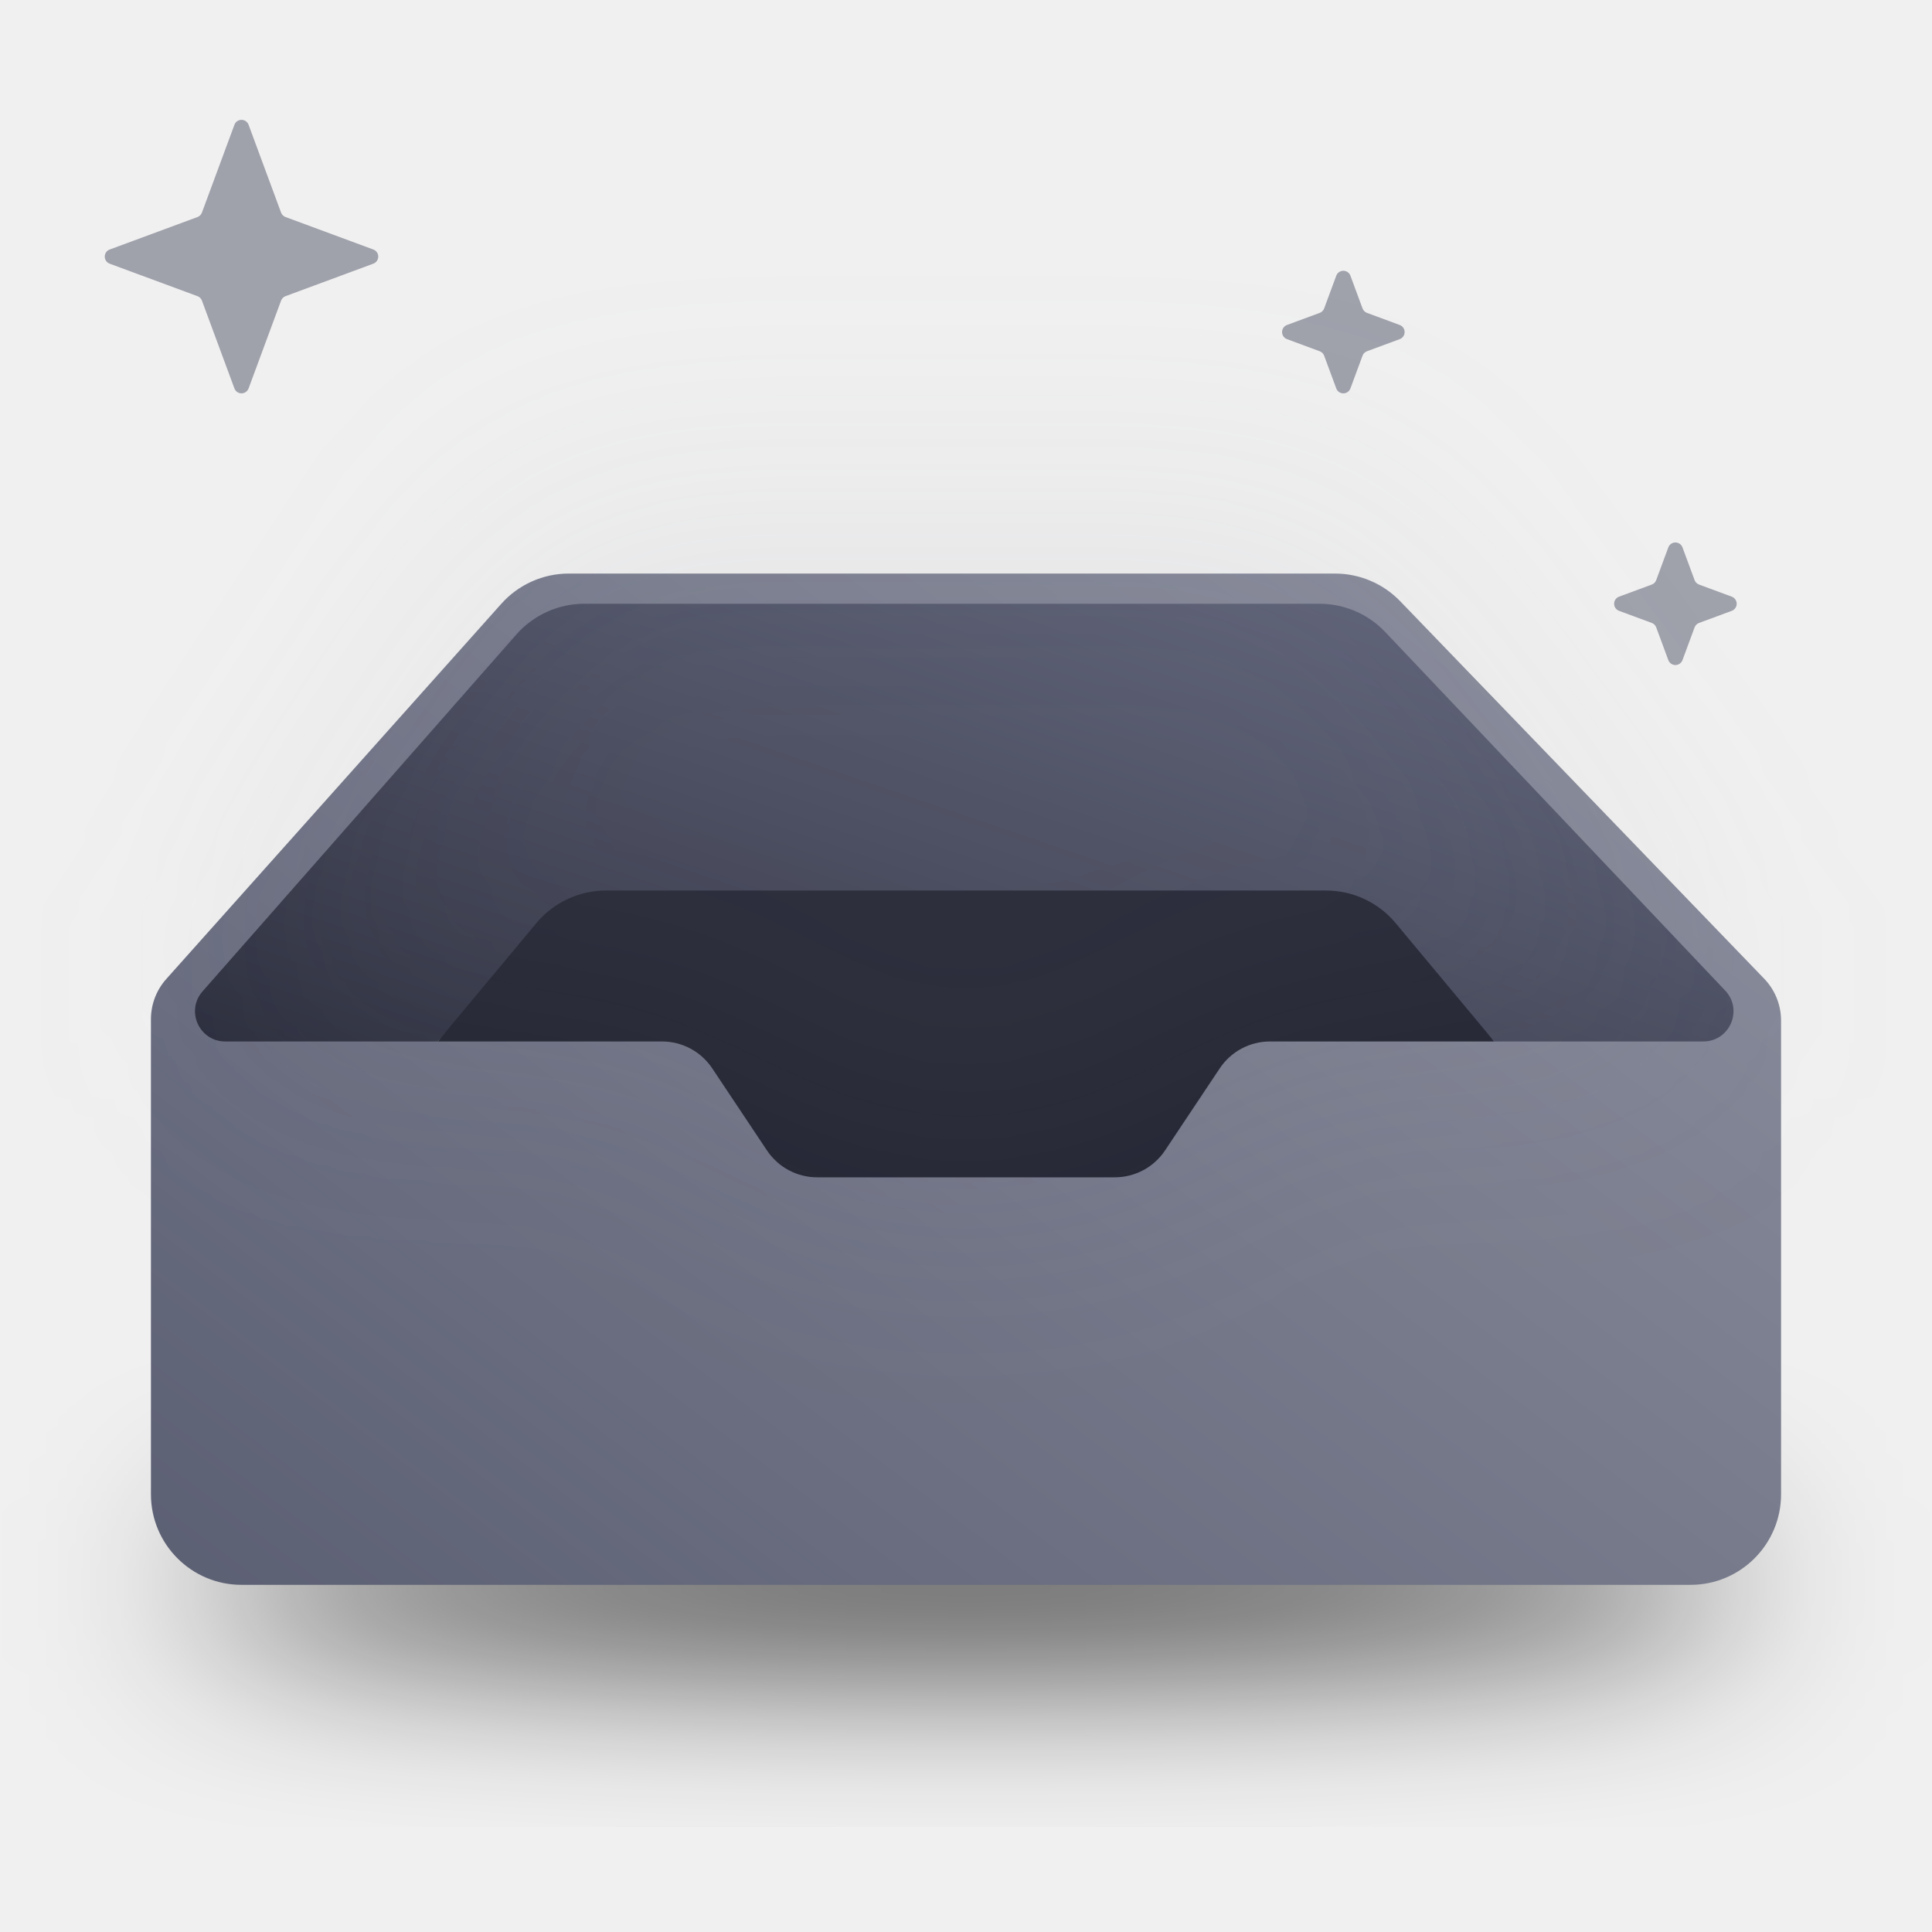
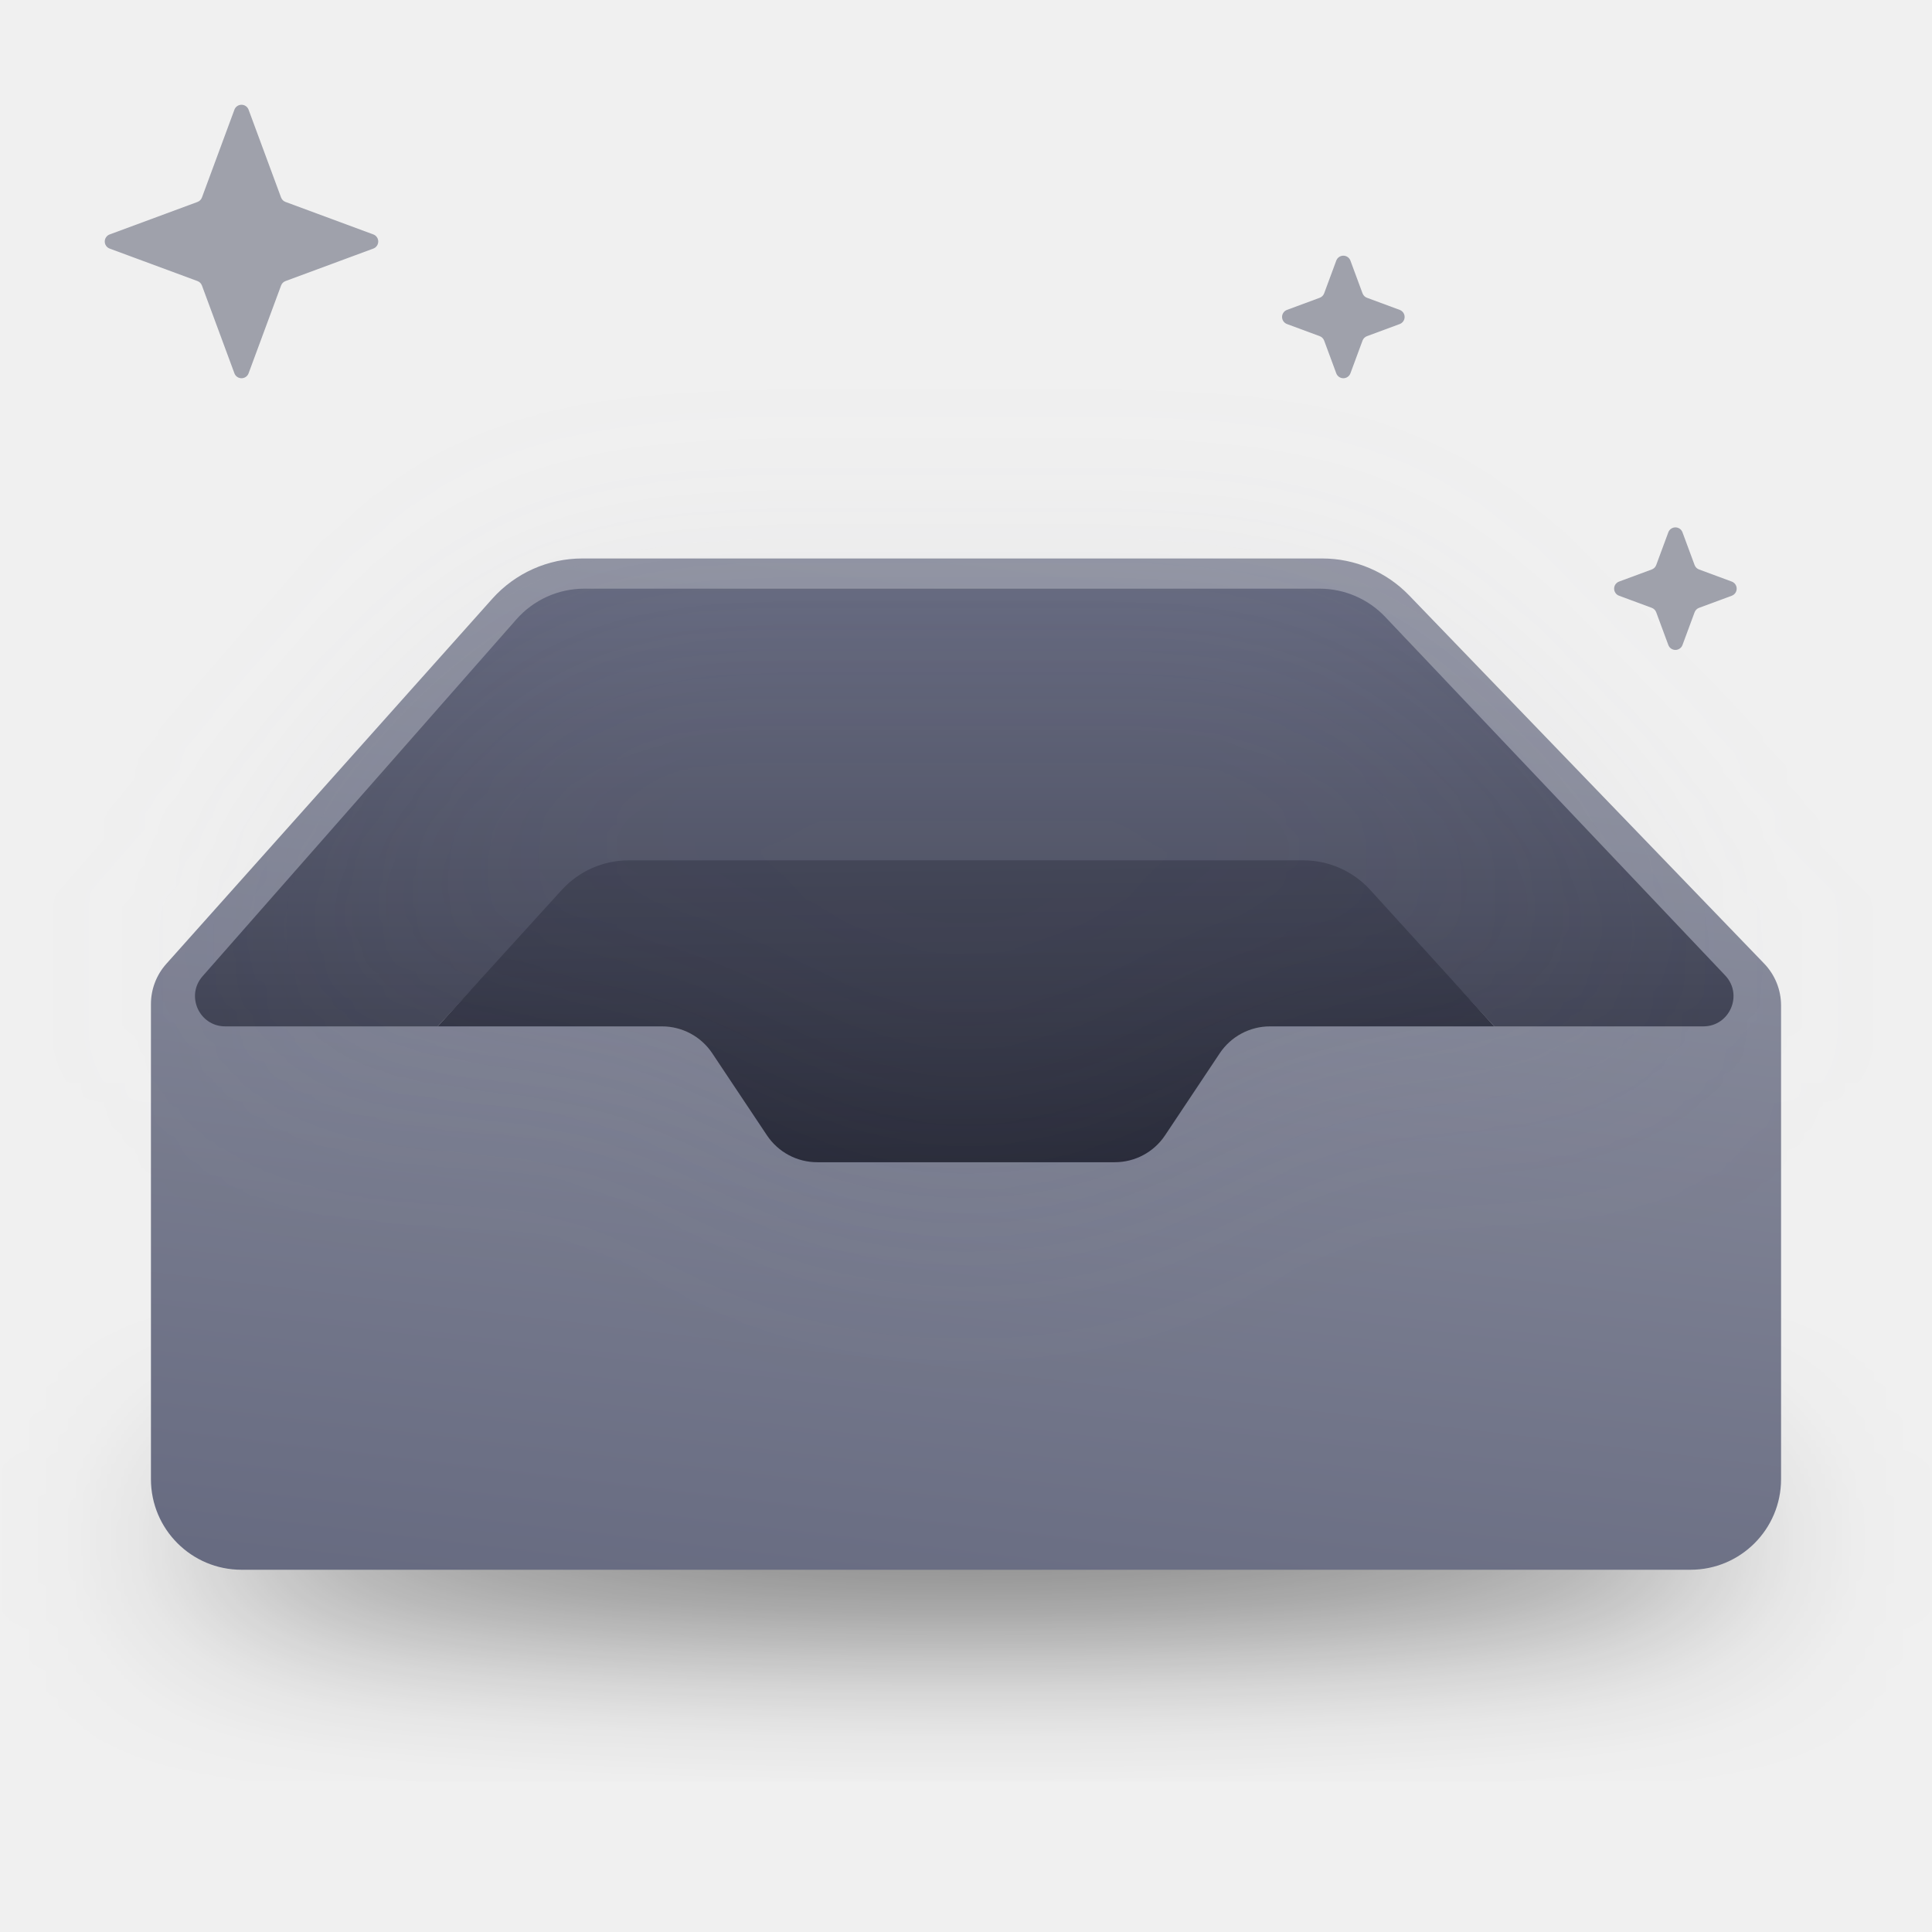
<svg xmlns="http://www.w3.org/2000/svg" width="128" height="128" fill="none" viewBox="0 0 128 128">
  <g clip-path="url(#a)">
-     <g filter="url(#b)">
-       <ellipse cx="64" cy="105" fill="#000" fill-opacity=".95" rx="52" ry="4" />
+     <g filter="url(#b)" opacity=".8">
+       <ellipse cx="64" cy="102" fill="#000" fill-opacity=".95" rx="52" ry="4" />
    </g>
-     <path fill="url(#c)" d="M34.21 41.004 11.509 66.43A2 2 0 0 0 11 67.763V79h106V67.807c0-.518-.201-1.015-.56-1.388L91.77 40.835A6 6 0 0 0 87.45 39H38.687a6 6 0 0 0-4.475 2.004Z" />
-     <path fill="#D9D7DF" d="M35.552 61.923 29 69h14v9h42v-9h14l-6.552-7.076A6 6 0 0 0 88.045 60h-48.09a6 6 0 0 0-4.403 1.923Z" />
-     <path fill="#232533" d="M35.534 61.159 29 69v12h70V69l-6.534-7.841A6 6 0 0 0 87.856 59H40.144a6 6 0 0 0-4.61 2.159Z" />
-     <path fill="url(#d)" fill-rule="evenodd" d="M10 67.526V99a6 6 0 0 0 6 6h96a6 6 0 0 0 6-6V67.614a4 4 0 0 0-1.121-2.776l-24.11-25.003A6 6 0 0 0 88.452 38H37.686a6 6 0 0 0-4.475 2.004L11.016 64.862A4 4 0 0 0 10 67.526Zm37.188 3.255A4 4 0 0 0 43.858 69H14.922c-1.72 0-2.638-2.028-1.502-3.32l20.788-23.642A6 6 0 0 1 38.714 40H87.42a6 6 0 0 1 4.354 1.871l22.523 23.753c1.209 1.274.306 3.376-1.451 3.376H84.141a4 4 0 0 0-3.329 1.781l-3.624 5.438A4 4 0 0 1 73.859 78H54.141a4 4 0 0 1-3.328-1.781l-3.626-5.438Z" clip-rule="evenodd" />
-     <g filter="url(#e)">
-       <path fill="url(#f)" fill-opacity=".1" d="M36.5 33.5h52l24.114 32.304c.985 1.319.043 3.196-1.603 3.196h-26.87a4 4 0 0 0-3.329 1.781l-3.624 5.438A4 4 0 0 1 73.859 78H54.141a4 4 0 0 1-3.328-1.781l-3.626-5.438A4 4 0 0 0 43.86 69H16.722c-1.594 0-2.547-1.774-1.667-3.104L36.5 33.5Z" />
+     <path fill="url(#c)" d="M34.21 40.004 11.509 65.43A2 2 0 0 0 11 66.763V78h106V66.807c0-.518-.201-1.015-.56-1.388L91.77 39.835A6 6 0 0 0 87.45 38H38.687a6 6 0 0 0-4.475 2.004Z" />
+     <path fill="#D9D7DF" d="M35.552 60.923 29 68h14v9h42v-9h14l-6.552-7.076A6 6 0 0 0 88.045 59h-48.09a6 6 0 0 0-4.403 1.923Z" />
+     <path fill="url(#d)" d="M37.215 58.964 29 68v12h70V68l-8.215-9.036A6 6 0 0 0 86.345 57h-44.69a6 6 0 0 0-4.44 1.964Z" />
+     <path fill="url(#e)" fill-rule="evenodd" d="M10 66.526V98a6 6 0 0 0 6 6h96a6 6 0 0 0 6-6V66.614a4 4 0 0 0-1.121-2.776l-23.52-24.391A8 8 0 0 0 87.602 37H38.58a8 8 0 0 0-5.967 2.672l-21.598 24.19A4 4 0 0 0 10 66.526Zm37.188 3.255A4 4 0 0 0 43.858 68H14.922c-1.72 0-2.638-2.028-1.502-3.32l20.788-23.642A6 6 0 0 1 38.714 39H87.42a6 6 0 0 1 4.354 1.871l22.523 23.753c1.209 1.274.306 3.376-1.451 3.376H84.141a4 4 0 0 0-3.329 1.781l-3.624 5.438A4 4 0 0 1 73.859 77H54.141a4 4 0 0 1-3.328-1.781l-3.626-5.438Z" clip-rule="evenodd" />
+     <g filter="url(#f)">
+       <path fill="url(#g)" fill-opacity=".1" d="M36.5 41h52l23.162 23.6c1.242 1.264.345 3.4-1.427 3.4H84.141a4 4 0 0 0-3.329 1.781l-3.624 5.438A4 4 0 0 1 73.859 77H54.141a4 4 0 0 1-3.328-1.781l-3.626-5.438A4 4 0 0 0 43.86 68H17.392c-1.716 0-2.635-2.019-1.508-3.313L36.5 41Z" />
    </g>
-     <path fill="#4D5166" d="M110.531 36.267a.5.5 0 0 1 .938 0l.802 2.167c.05.137.158.245.295.295l2.167.802a.5.5 0 0 1 0 .938l-2.167.802a.497.497 0 0 0-.295.295l-.802 2.167a.5.5 0 0 1-.938 0l-.802-2.167a.497.497 0 0 0-.295-.295l-2.167-.802a.5.5 0 0 1 0-.938l2.167-.802a.497.497 0 0 0 .295-.295l.802-2.167Zm-22-18a.5.5 0 0 1 .938 0l.802 2.167a.5.5 0 0 0 .295.295l2.167.802a.5.5 0 0 1 0 .938l-2.167.802a.5.5 0 0 0-.295.295l-.802 2.167a.5.5 0 0 1-.938 0l-.802-2.167a.5.5 0 0 0-.295-.295l-2.167-.802a.5.5 0 0 1 0-.938l2.167-.802a.5.5 0 0 0 .295-.295l.802-2.167Zm-73-10a.5.5 0 0 1 .938 0l2.152 5.817a.5.5 0 0 0 .296.295l5.816 2.152a.5.5 0 0 1 0 .938l-5.817 2.152a.5.5 0 0 0-.295.296l-2.152 5.816a.5.5 0 0 1-.938 0l-2.152-5.817a.5.5 0 0 0-.295-.295L7.267 17.47a.5.5 0 0 1 0-.938l5.817-2.152a.5.5 0 0 0 .295-.295l2.152-5.817Z" opacity=".5" />
+     <path fill="#4D5166" d="M110.531 35.267a.5.5 0 0 1 .938 0l.802 2.167c.05.137.158.245.295.295l2.167.802a.5.5 0 0 1 0 .938l-2.167.802a.497.497 0 0 0-.295.295l-.802 2.167a.5.5 0 0 1-.938 0l-.802-2.167a.497.497 0 0 0-.295-.295l-2.167-.802a.5.5 0 0 1 0-.938l2.167-.802a.497.497 0 0 0 .295-.295l.802-2.167Zm-22-18a.5.5 0 0 1 .938 0l.802 2.167a.5.5 0 0 0 .295.295l2.167.802a.5.5 0 0 1 0 .938l-2.167.802a.5.5 0 0 0-.295.295l-.802 2.167a.5.5 0 0 1-.938 0l-.802-2.167a.5.5 0 0 0-.295-.295l-2.167-.802a.5.5 0 0 1 0-.938l2.167-.802a.5.5 0 0 0 .295-.295l.802-2.167Zm-73-10a.5.5 0 0 1 .938 0l2.152 5.817a.5.5 0 0 0 .296.295l5.816 2.152a.5.5 0 0 1 0 .938l-5.817 2.152a.5.5 0 0 0-.295.296l-2.152 5.816a.5.5 0 0 1-.938 0l-2.152-5.817a.5.5 0 0 0-.295-.295L7.267 16.47a.5.5 0 0 1 0-.938l5.817-2.152a.5.5 0 0 0 .295-.295l2.152-5.817Z" opacity=".5" />
  </g>
  <defs>
-     <linearGradient id="c" x1="117" x2="93.629" y1="39" y2="107.282" gradientUnits="userSpaceOnUse">
+     <linearGradient id="c" x1="57" x2="57" y1="38" y2="91" gradientUnits="userSpaceOnUse">
      <stop stop-color="#666A80" />
      <stop offset="1" stop-color="#232533" />
    </linearGradient>
-     <linearGradient id="d" x1="118" x2="15.494" y1="17.53" y2="152.881" gradientUnits="userSpaceOnUse">
+     <linearGradient id="d" x1="65.5" x2="66" y1="40" y2="80" gradientUnits="userSpaceOnUse">
+       <stop stop-color="#4D5166" />
+       <stop offset="1" stop-color="#232533" />
+     </linearGradient>
+     <linearGradient id="e" x1="15.5" x2="6.18" y1="25.668" y2="103.543" gradientUnits="userSpaceOnUse">
      <stop stop-color="#9598A6" />
-       <stop offset="1" stop-color="#4D5166" />
+       <stop offset="1" stop-color="#666A80" />
    </linearGradient>
-     <linearGradient id="f" x1="64.5" x2="64.5" y1="4" y2="69" gradientUnits="userSpaceOnUse">
+     <linearGradient id="g" x1="64.5" x2="64.5" y1="3" y2="68" gradientUnits="userSpaceOnUse">
      <stop stop-color="#9598A6" />
      <stop offset="1" stop-color="#878A99" />
    </linearGradient>
-     <filter id="b" width="128" height="32" x="0" y="89" color-interpolation-filters="sRGB" filterUnits="userSpaceOnUse">
+     <filter id="b" width="128" height="32" x="0" y="86" color-interpolation-filters="sRGB" filterUnits="userSpaceOnUse">
      <feFlood flood-opacity="0" result="BackgroundImageFix" />
      <feBlend in="SourceGraphic" in2="BackgroundImageFix" result="shape" />
      <feGaussianBlur result="effect1_foregroundBlur_193_18645" stdDeviation="6" />
    </filter>
-     <filter id="e" width="130.295" height="76.5" x="-1.281" y="17.5" color-interpolation-filters="sRGB" filterUnits="userSpaceOnUse">
+     <filter id="f" width="128.851" height="68" x="-.612" y="25" color-interpolation-filters="sRGB" filterUnits="userSpaceOnUse">
      <feFlood flood-opacity="0" result="BackgroundImageFix" />
      <feBlend in="SourceGraphic" in2="BackgroundImageFix" result="shape" />
      <feGaussianBlur result="effect1_foregroundBlur_193_18645" stdDeviation="8" />
    </filter>
    <clipPath id="a">
      <path fill="#fff" d="M0 0h128v128H0z" />
    </clipPath>
  </defs>
</svg>
